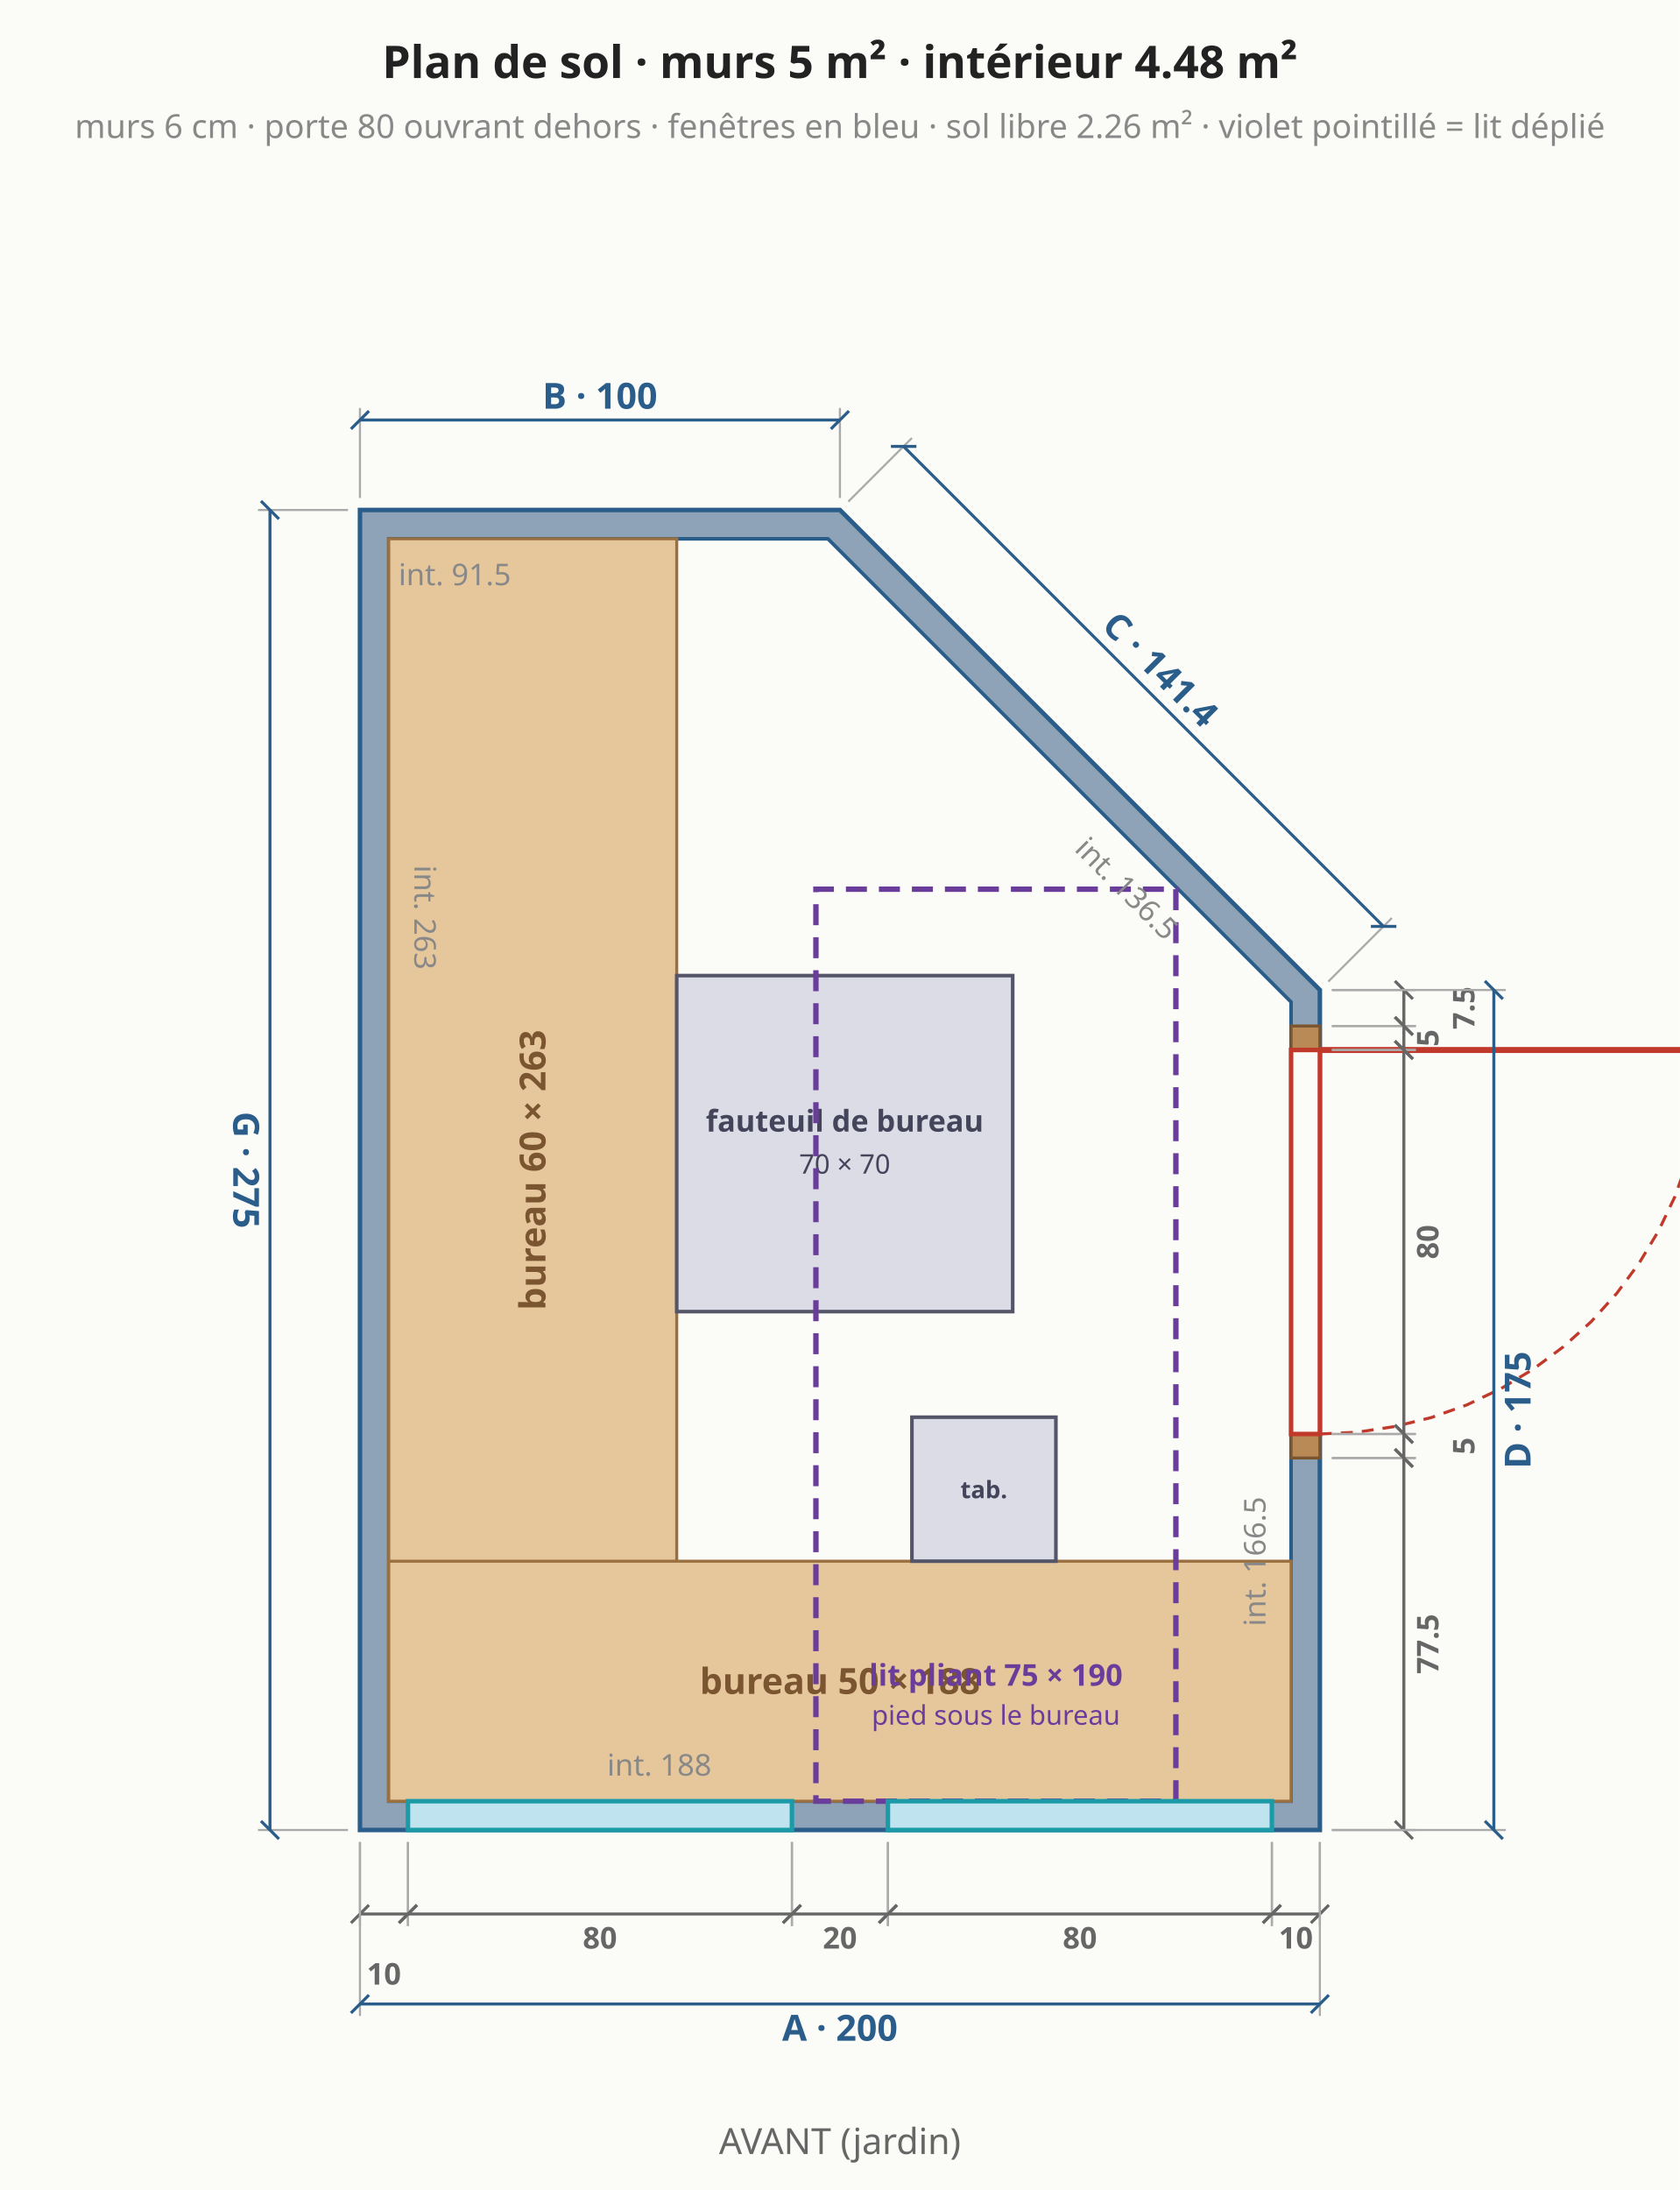
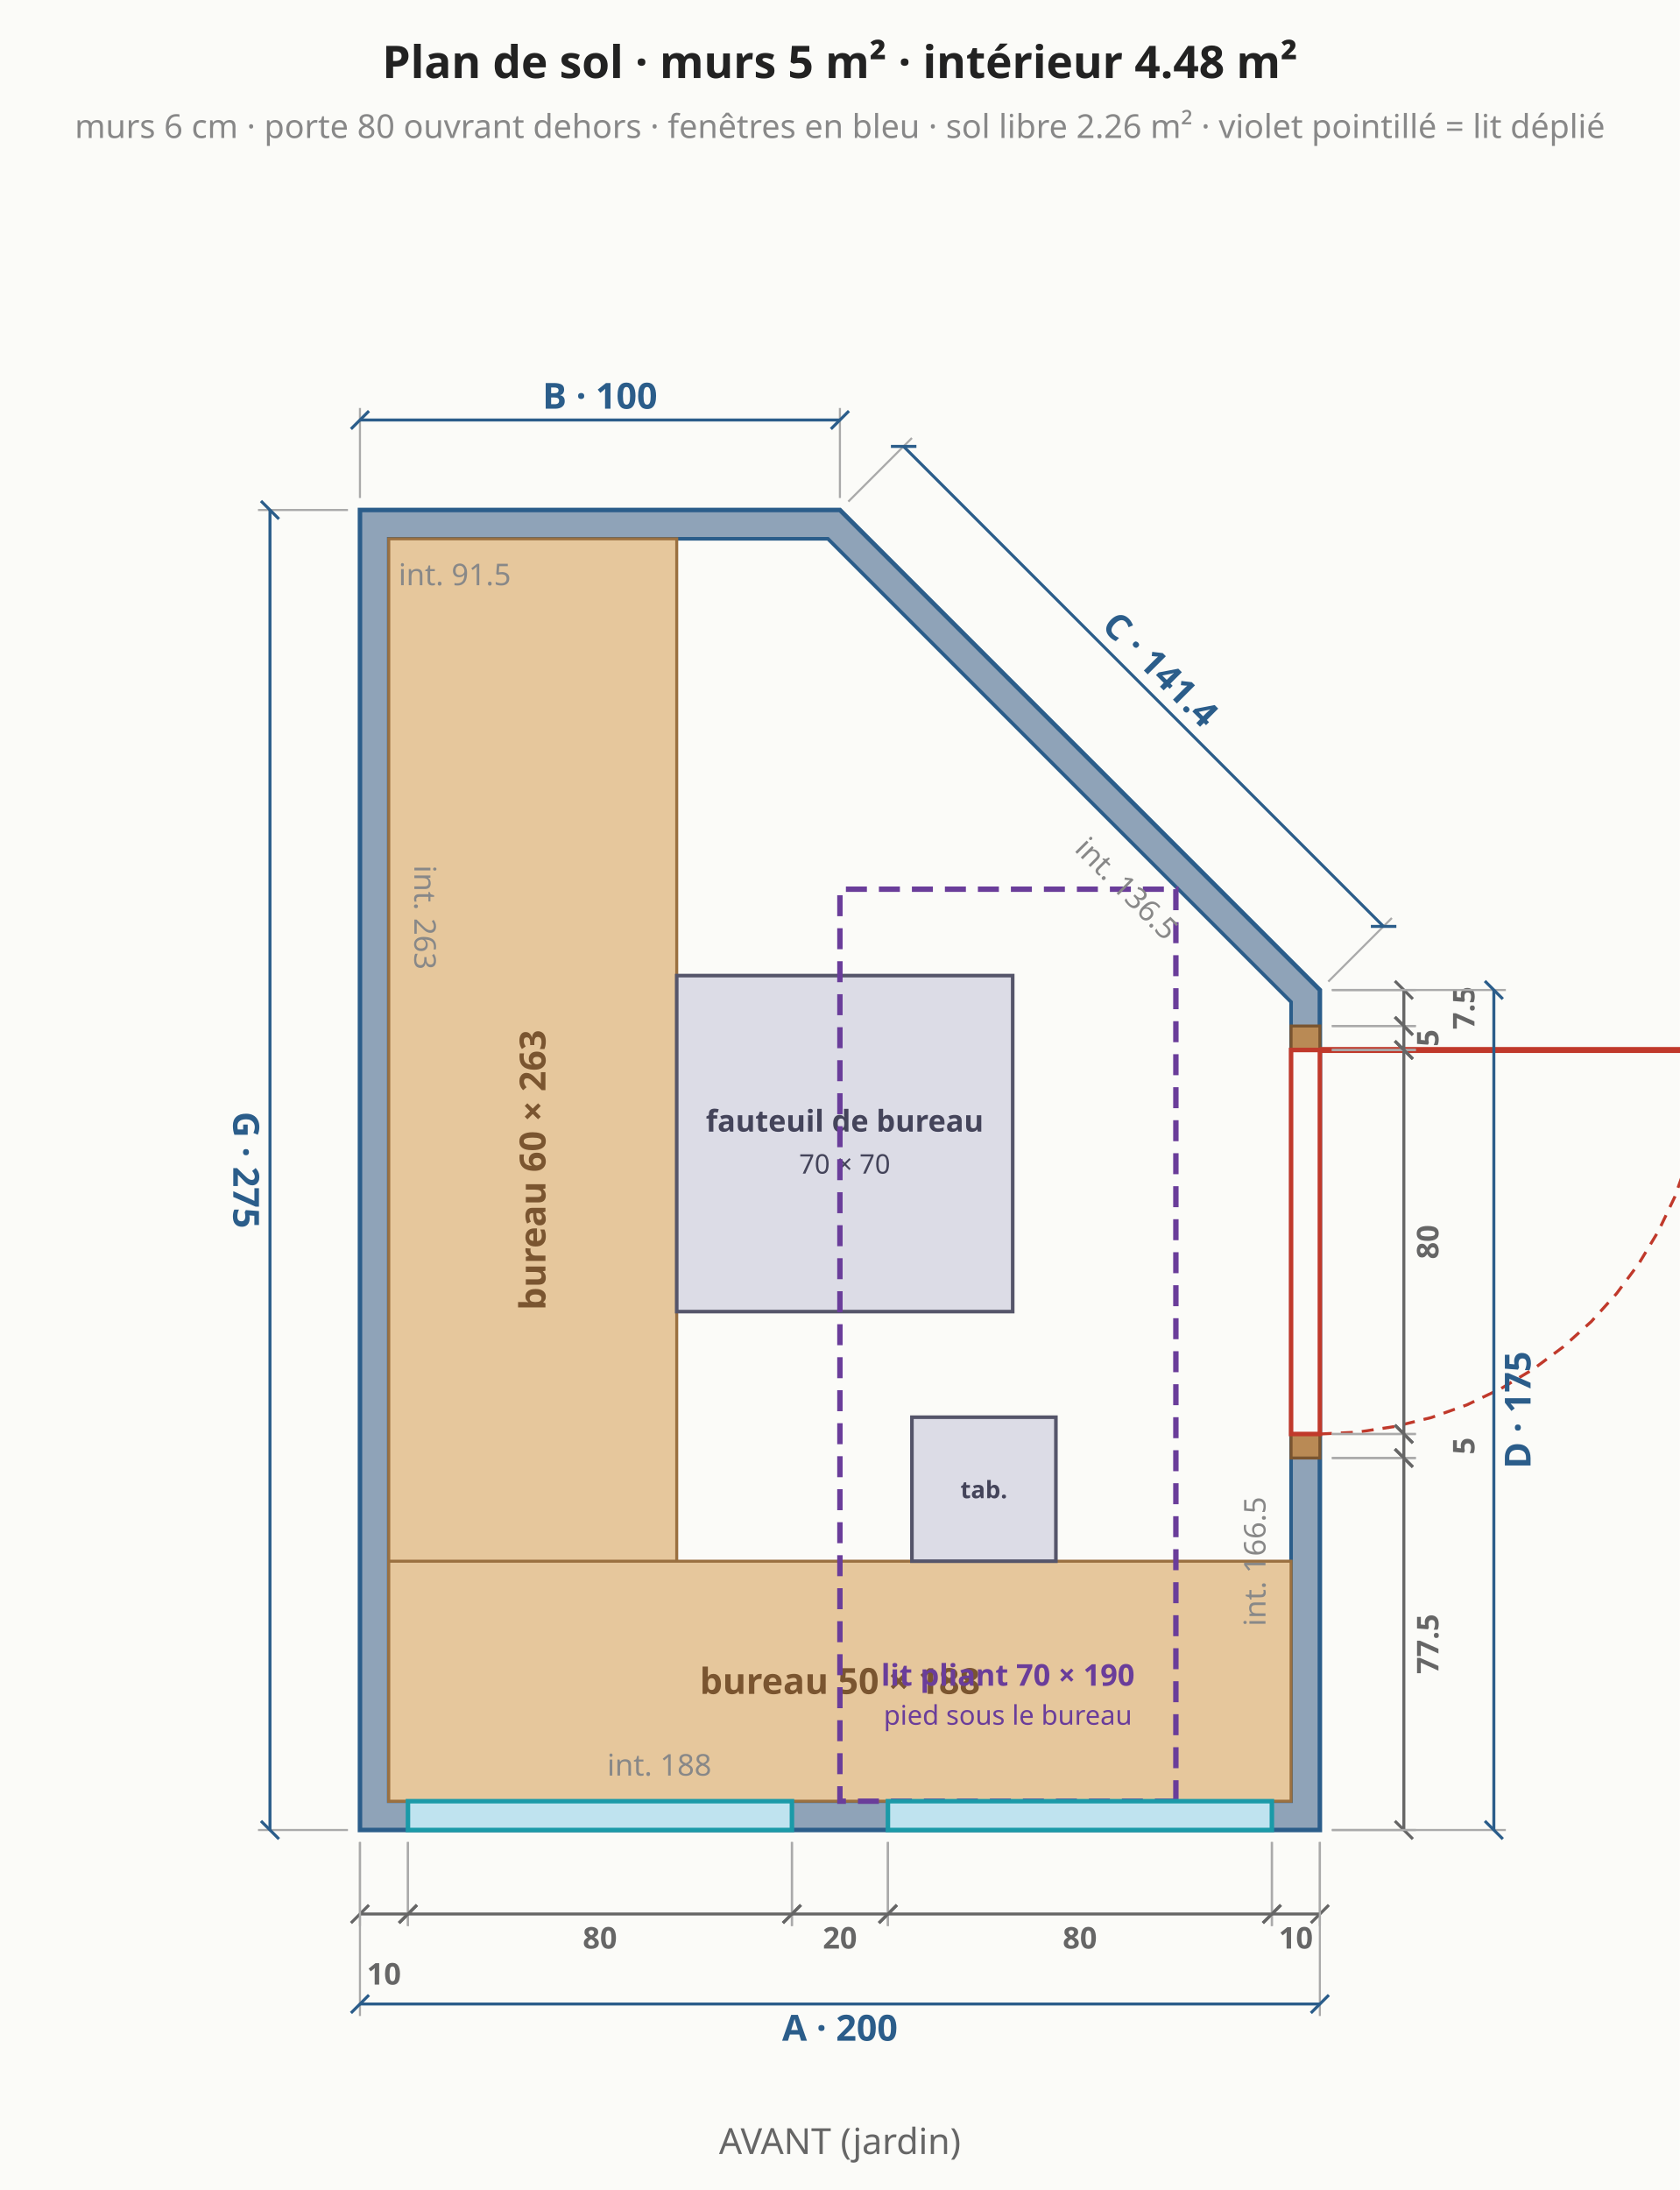
<svg xmlns="http://www.w3.org/2000/svg" viewBox="0 0 560 730" font-family="system-ui,sans-serif" font-size="13">
  <rect width="560" height="730" fill="#fbfbf8" />
  <polygon points="120.0,610.0 440.0,610.0 440.0,330.0 280.0,170.0 120.0,170.0" fill="#8fa3b8" stroke="#2b5d8a" stroke-width="1.5" />
  <polygon points="129.6,600.4 430.4,600.4 430.4,334.0 276.0,179.6 129.6,179.6" fill="#fbfbf8" stroke="#2b5d8a" stroke-width="1.2" />
  <polygon points="129.6,600.4 225.6,600.4 225.6,179.6 129.6,179.6" fill="#e6c79c" stroke="#9a7040" stroke-width="1" />
  <text x="177.6" y="390.0" text-anchor="middle" dominant-baseline="middle" fill="#7a5530" font-size="12" font-weight="bold" transform="rotate(-90 177.6 390.0)">bureau 60 × 263</text>
  <polygon points="129.6,600.4 430.4,600.4 430.4,520.4 129.6,520.4" fill="#e6c79c" stroke="#9a7040" stroke-width="1" />
  <text x="280.0" y="560.4" text-anchor="middle" dominant-baseline="middle" fill="#7a5530" font-size="12" font-weight="bold">bureau 50 × 188</text>
  <polygon points="225.6,325.2 225.6,437.2 337.6,437.2 337.6,325.2" fill="#dcdce6" stroke="#55556a" stroke-width="1.2" />
  <text x="281.6" y="377.2" text-anchor="middle" fill="#44445a" font-size="10" font-weight="bold">fauteuil de bureau</text>
  <text x="281.6" y="391.2" text-anchor="middle" fill="#44445a" font-size="9" font-weight="normal">70 × 70</text>
  <polygon points="304.0,520.4 352.0,520.4 352.0,472.4 304.0,472.4" fill="#dcdce6" stroke="#55556a" stroke-width="1.2" />
  <text x="328.0" y="499.4" text-anchor="middle" fill="#44445a" font-size="8" font-weight="bold">tab.</text>
-   <polygon points="392.0,600.4 392.0,296.4 272.0,296.4 272.0,600.4" fill="none" stroke="#6a3d9a" stroke-width="1.8" stroke-dasharray="7 4" />
-   <text x="332.0" y="561.9" text-anchor="middle" fill="#6a3d9a" font-size="10" font-weight="bold">lit pliant 75 × 190</text>
-   <text x="332.0" y="574.9" text-anchor="middle" fill="#6a3d9a" font-size="9" font-weight="normal">pied sous le bureau</text>
+   <polygon points="392.0,600.4 392.0,296.4 280.0,296.4 280.0,600.4" fill="none" stroke="#6a3d9a" stroke-width="1.8" stroke-dasharray="7 4" />
+   <text x="336.0" y="561.9" text-anchor="middle" fill="#6a3d9a" font-size="10" font-weight="bold">lit pliant 70 × 190</text>
+   <text x="336.0" y="574.9" text-anchor="middle" fill="#6a3d9a" font-size="9" font-weight="normal">pied sous le bureau</text>
  <polygon points="136.0,610.0 264.0,610.0 264.0,600.4 136.0,600.4" fill="#bfe3ef" stroke="#1b9aa8" stroke-width="1.5" />
  <polygon points="296.0,610.0 424.0,610.0 424.0,600.4 296.0,600.4" fill="#bfe3ef" stroke="#1b9aa8" stroke-width="1.5" />
  <line x1="120.0" y1="614.0" x2="120.0" y2="642.0" stroke="#aaa" stroke-width="0.7" />
  <line x1="136.0" y1="614.0" x2="136.0" y2="642.0" stroke="#aaa" stroke-width="0.7" />
  <line x1="120.0" y1="638.0" x2="136.0" y2="638.0" stroke="#666" stroke-width="1" />
  <line x1="117.0" y1="641.0" x2="123.0" y2="635.0" stroke="#666" stroke-width="1" />
  <line x1="133.0" y1="641.0" x2="139.0" y2="635.0" stroke="#666" stroke-width="1" />
  <text x="128.0" y="658.0" text-anchor="middle" dominant-baseline="middle" fill="#666" font-size="10" font-weight="bold" transform="rotate(0.0 128.0 658.0)">10</text>
  <line x1="136.0" y1="614.0" x2="136.0" y2="642.0" stroke="#aaa" stroke-width="0.7" />
  <line x1="264.0" y1="614.0" x2="264.0" y2="642.0" stroke="#aaa" stroke-width="0.7" />
  <line x1="136.0" y1="638.0" x2="264.0" y2="638.0" stroke="#666" stroke-width="1" />
  <line x1="133.0" y1="641.0" x2="139.0" y2="635.0" stroke="#666" stroke-width="1" />
  <line x1="261.0" y1="641.0" x2="267.0" y2="635.0" stroke="#666" stroke-width="1" />
  <text x="200.0" y="646.0" text-anchor="middle" dominant-baseline="middle" fill="#666" font-size="10" font-weight="bold" transform="rotate(0.0 200.0 646.0)">80</text>
  <line x1="264.0" y1="614.0" x2="264.0" y2="642.0" stroke="#aaa" stroke-width="0.7" />
  <line x1="296.0" y1="614.0" x2="296.0" y2="642.0" stroke="#aaa" stroke-width="0.7" />
  <line x1="264.0" y1="638.0" x2="296.0" y2="638.0" stroke="#666" stroke-width="1" />
  <line x1="261.0" y1="641.0" x2="267.0" y2="635.0" stroke="#666" stroke-width="1" />
  <line x1="293.0" y1="641.0" x2="299.0" y2="635.0" stroke="#666" stroke-width="1" />
  <text x="280.0" y="646.0" text-anchor="middle" dominant-baseline="middle" fill="#666" font-size="10" font-weight="bold" transform="rotate(0.0 280.0 646.0)">20</text>
  <line x1="296.0" y1="614.0" x2="296.0" y2="642.0" stroke="#aaa" stroke-width="0.7" />
  <line x1="424.0" y1="614.0" x2="424.0" y2="642.0" stroke="#aaa" stroke-width="0.7" />
  <line x1="296.0" y1="638.0" x2="424.0" y2="638.0" stroke="#666" stroke-width="1" />
  <line x1="293.0" y1="641.0" x2="299.0" y2="635.0" stroke="#666" stroke-width="1" />
  <line x1="421.0" y1="641.0" x2="427.0" y2="635.0" stroke="#666" stroke-width="1" />
  <text x="360.0" y="646.0" text-anchor="middle" dominant-baseline="middle" fill="#666" font-size="10" font-weight="bold" transform="rotate(0.0 360.0 646.0)">80</text>
  <line x1="424.0" y1="614.0" x2="424.0" y2="642.0" stroke="#aaa" stroke-width="0.7" />
  <line x1="440.0" y1="614.0" x2="440.0" y2="642.0" stroke="#aaa" stroke-width="0.7" />
  <line x1="424.0" y1="638.0" x2="440.0" y2="638.0" stroke="#666" stroke-width="1" />
  <line x1="421.0" y1="641.0" x2="427.0" y2="635.0" stroke="#666" stroke-width="1" />
  <line x1="437.0" y1="641.0" x2="443.0" y2="635.0" stroke="#666" stroke-width="1" />
  <text x="432.0" y="646.0" text-anchor="middle" dominant-baseline="middle" fill="#666" font-size="10" font-weight="bold" transform="rotate(0.0 432.0 646.0)">10</text>
  <line x1="120.0" y1="614.0" x2="120.0" y2="672.0" stroke="#aaa" stroke-width="0.7" />
  <line x1="440.0" y1="614.0" x2="440.0" y2="672.0" stroke="#aaa" stroke-width="0.7" />
  <line x1="120.0" y1="668.0" x2="440.0" y2="668.0" stroke="#2b5d8a" stroke-width="1" />
  <line x1="117.0" y1="671.0" x2="123.0" y2="665.0" stroke="#2b5d8a" stroke-width="1" />
  <line x1="437.0" y1="671.0" x2="443.0" y2="665.0" stroke="#2b5d8a" stroke-width="1" />
  <text x="280.0" y="676.0" text-anchor="middle" dominant-baseline="middle" fill="#2b5d8a" font-size="12" font-weight="bold" transform="rotate(0.0 280.0 676.0)">A · 200</text>
  <polygon points="440.0,486.0 440.0,478.0 430.4,478.0 430.4,486.0" fill="#b98a55" stroke="#7a5530" stroke-width="1" />
  <polygon points="440.0,350.0 440.0,342.0 430.4,342.0 430.4,350.0" fill="#b98a55" stroke="#7a5530" stroke-width="1" />
  <polygon points="440.0,478.0 440.0,350.0 430.4,350.0 430.4,478.0" fill="#fbfbf8" stroke="#c0392b" stroke-width="1.5" />
  <line x1="440.0" y1="350.0" x2="568.0" y2="350.0" stroke="#c0392b" stroke-width="2" />
  <polyline points="440.0,478.0 452.5,477.4 465.0,475.5 477.2,472.5 489.0,468.3 500.3,462.9 511.1,456.4 521.2,448.9 530.5,440.5 538.9,431.2 546.4,421.1 552.9,410.3 558.3,399.0 562.5,387.2 565.5,375.0 567.4,362.5 568.0,350.0" fill="none" stroke="#c0392b" stroke-width="1" stroke-dasharray="4 3" />
  <line x1="444.0" y1="610.0" x2="472.0" y2="610.0" stroke="#aaa" stroke-width="0.7" />
  <line x1="444.0" y1="486.0" x2="472.0" y2="486.0" stroke="#aaa" stroke-width="0.7" />
  <line x1="468.0" y1="610.0" x2="468.0" y2="486.0" stroke="#666" stroke-width="1" />
  <line x1="471.0" y1="613.0" x2="465.0" y2="607.0" stroke="#666" stroke-width="1" />
  <line x1="471.0" y1="489.0" x2="465.0" y2="483.0" stroke="#666" stroke-width="1" />
  <text x="476.0" y="548.0" text-anchor="middle" dominant-baseline="middle" fill="#666" font-size="10" font-weight="bold" transform="rotate(-90.0 476.0 548.0)">77.5</text>
  <line x1="444.0" y1="486.0" x2="472.0" y2="486.0" stroke="#aaa" stroke-width="0.7" />
  <line x1="444.0" y1="478.0" x2="472.0" y2="478.0" stroke="#aaa" stroke-width="0.7" />
  <line x1="468.0" y1="486.0" x2="468.0" y2="478.0" stroke="#666" stroke-width="1" />
  <line x1="471.0" y1="489.0" x2="465.0" y2="483.0" stroke="#666" stroke-width="1" />
  <line x1="471.0" y1="481.0" x2="465.0" y2="475.0" stroke="#666" stroke-width="1" />
  <text x="488.0" y="482.0" text-anchor="middle" dominant-baseline="middle" fill="#666" font-size="10" font-weight="bold" transform="rotate(-90.0 488.0 482.0)">5</text>
  <line x1="444.0" y1="478.0" x2="472.0" y2="478.0" stroke="#aaa" stroke-width="0.7" />
  <line x1="444.0" y1="350.0" x2="472.0" y2="350.0" stroke="#aaa" stroke-width="0.7" />
  <line x1="468.0" y1="478.0" x2="468.0" y2="350.0" stroke="#666" stroke-width="1" />
  <line x1="471.0" y1="481.0" x2="465.0" y2="475.0" stroke="#666" stroke-width="1" />
  <line x1="471.0" y1="353.0" x2="465.0" y2="347.0" stroke="#666" stroke-width="1" />
  <text x="476.0" y="414.0" text-anchor="middle" dominant-baseline="middle" fill="#666" font-size="10" font-weight="bold" transform="rotate(-90.0 476.0 414.0)">80</text>
  <line x1="444.0" y1="350.0" x2="472.0" y2="350.0" stroke="#aaa" stroke-width="0.7" />
  <line x1="444.0" y1="342.0" x2="472.0" y2="342.0" stroke="#aaa" stroke-width="0.7" />
  <line x1="468.0" y1="350.0" x2="468.0" y2="342.0" stroke="#666" stroke-width="1" />
  <line x1="471.0" y1="353.0" x2="465.0" y2="347.0" stroke="#666" stroke-width="1" />
  <line x1="471.0" y1="345.0" x2="465.0" y2="339.0" stroke="#666" stroke-width="1" />
  <text x="476.0" y="346.0" text-anchor="middle" dominant-baseline="middle" fill="#666" font-size="10" font-weight="bold" transform="rotate(-90.0 476.0 346.0)">5</text>
  <line x1="444.0" y1="342.0" x2="472.0" y2="342.0" stroke="#aaa" stroke-width="0.7" />
  <line x1="444.0" y1="330.0" x2="472.0" y2="330.0" stroke="#aaa" stroke-width="0.7" />
  <line x1="468.0" y1="342.0" x2="468.0" y2="330.0" stroke="#666" stroke-width="1" />
  <line x1="471.0" y1="345.0" x2="465.0" y2="339.0" stroke="#666" stroke-width="1" />
  <line x1="471.0" y1="333.0" x2="465.0" y2="327.0" stroke="#666" stroke-width="1" />
  <text x="488.0" y="336.0" text-anchor="middle" dominant-baseline="middle" fill="#666" font-size="10" font-weight="bold" transform="rotate(-90.0 488.0 336.0)">7.5</text>
  <line x1="444.0" y1="610.0" x2="502.0" y2="610.0" stroke="#aaa" stroke-width="0.7" />
  <line x1="444.0" y1="330.0" x2="502.0" y2="330.0" stroke="#aaa" stroke-width="0.7" />
  <line x1="498.0" y1="610.0" x2="498.0" y2="330.0" stroke="#2b5d8a" stroke-width="1" />
  <line x1="501.0" y1="613.0" x2="495.0" y2="607.0" stroke="#2b5d8a" stroke-width="1" />
  <line x1="501.0" y1="333.0" x2="495.0" y2="327.0" stroke="#2b5d8a" stroke-width="1" />
  <text x="506.0" y="470.0" text-anchor="middle" dominant-baseline="middle" fill="#2b5d8a" font-size="12" font-weight="bold" transform="rotate(-90.0 506.0 470.0)">D · 175</text>
  <line x1="442.8" y1="327.2" x2="464.0" y2="306.0" stroke="#aaa" stroke-width="0.7" />
  <line x1="282.8" y1="167.2" x2="304.0" y2="146.0" stroke="#aaa" stroke-width="0.7" />
  <line x1="461.2" y1="308.8" x2="301.2" y2="148.8" stroke="#2b5d8a" stroke-width="1" />
  <line x1="465.5" y1="308.8" x2="457.0" y2="308.8" stroke="#2b5d8a" stroke-width="1" />
  <line x1="305.5" y1="148.8" x2="297.0" y2="148.8" stroke="#2b5d8a" stroke-width="1" />
  <text x="386.9" y="223.1" text-anchor="middle" dominant-baseline="middle" fill="#2b5d8a" font-size="12" font-weight="bold" transform="rotate(45.0 386.9 223.1)">C · 141.4</text>
  <line x1="280.0" y1="166.0" x2="280.0" y2="136.0" stroke="#aaa" stroke-width="0.7" />
  <line x1="120.0" y1="166.0" x2="120.0" y2="136.0" stroke="#aaa" stroke-width="0.7" />
  <line x1="280.0" y1="140.0" x2="120.0" y2="140.0" stroke="#2b5d8a" stroke-width="1" />
  <line x1="283.0" y1="137.0" x2="277.0" y2="143.0" stroke="#2b5d8a" stroke-width="1" />
  <line x1="123.0" y1="137.0" x2="117.0" y2="143.0" stroke="#2b5d8a" stroke-width="1" />
  <text x="200.0" y="132.0" text-anchor="middle" dominant-baseline="middle" fill="#2b5d8a" font-size="12" font-weight="bold" transform="rotate(0.0 200.0 132.0)">B · 100</text>
  <line x1="116.0" y1="170.0" x2="86.0" y2="170.0" stroke="#aaa" stroke-width="0.7" />
  <line x1="116.0" y1="610.0" x2="86.0" y2="610.0" stroke="#aaa" stroke-width="0.7" />
  <line x1="90.0" y1="170.0" x2="90.0" y2="610.0" stroke="#2b5d8a" stroke-width="1" />
  <line x1="87.0" y1="167.0" x2="93.0" y2="173.0" stroke="#2b5d8a" stroke-width="1" />
  <line x1="87.0" y1="607.0" x2="93.0" y2="613.0" stroke="#2b5d8a" stroke-width="1" />
  <text x="82.0" y="390.0" text-anchor="middle" dominant-baseline="middle" fill="#2b5d8a" font-size="12" font-weight="bold" transform="rotate(90.0 82.0 390.0)">G · 275</text>
  <text x="219.8" y="588.4" text-anchor="middle" dominant-baseline="middle" fill="#888" font-size="10" transform="rotate(0.0 219.8 588.4)">int. 188</text>
  <text x="418.4" y="520.5" text-anchor="middle" dominant-baseline="middle" fill="#888" font-size="10" transform="rotate(-90.0 418.4 520.5)">int. 166.5</text>
  <text x="375.6" y="296.2" text-anchor="middle" dominant-baseline="middle" fill="#888" font-size="10" transform="rotate(45.0 375.6 296.2)">int. 136.5</text>
  <text x="151.6" y="191.6" text-anchor="middle" dominant-baseline="middle" fill="#888" font-size="10" transform="rotate(0.0 151.6 191.6)">int. 91.5</text>
  <text x="141.6" y="305.8" text-anchor="middle" dominant-baseline="middle" fill="#888" font-size="10" transform="rotate(90.0 141.6 305.8)">int. 263</text>
  <text x="280.0" y="26.0" text-anchor="middle" fill="#222" font-size="15" font-weight="bold">Plan de sol · murs 5 m² · intérieur 4.48 m²</text>
  <text x="280.0" y="46.0" text-anchor="middle" fill="#888" font-size="11" font-weight="normal">murs 6 cm · porte 80 ouvrant dehors · fenêtres en bleu · sol libre 2.26 m² · violet pointillé = lit déplié</text>
  <text x="280.0" y="718.0" text-anchor="middle" fill="#666" font-size="12" font-weight="normal">AVANT (jardin)</text>
</svg>
